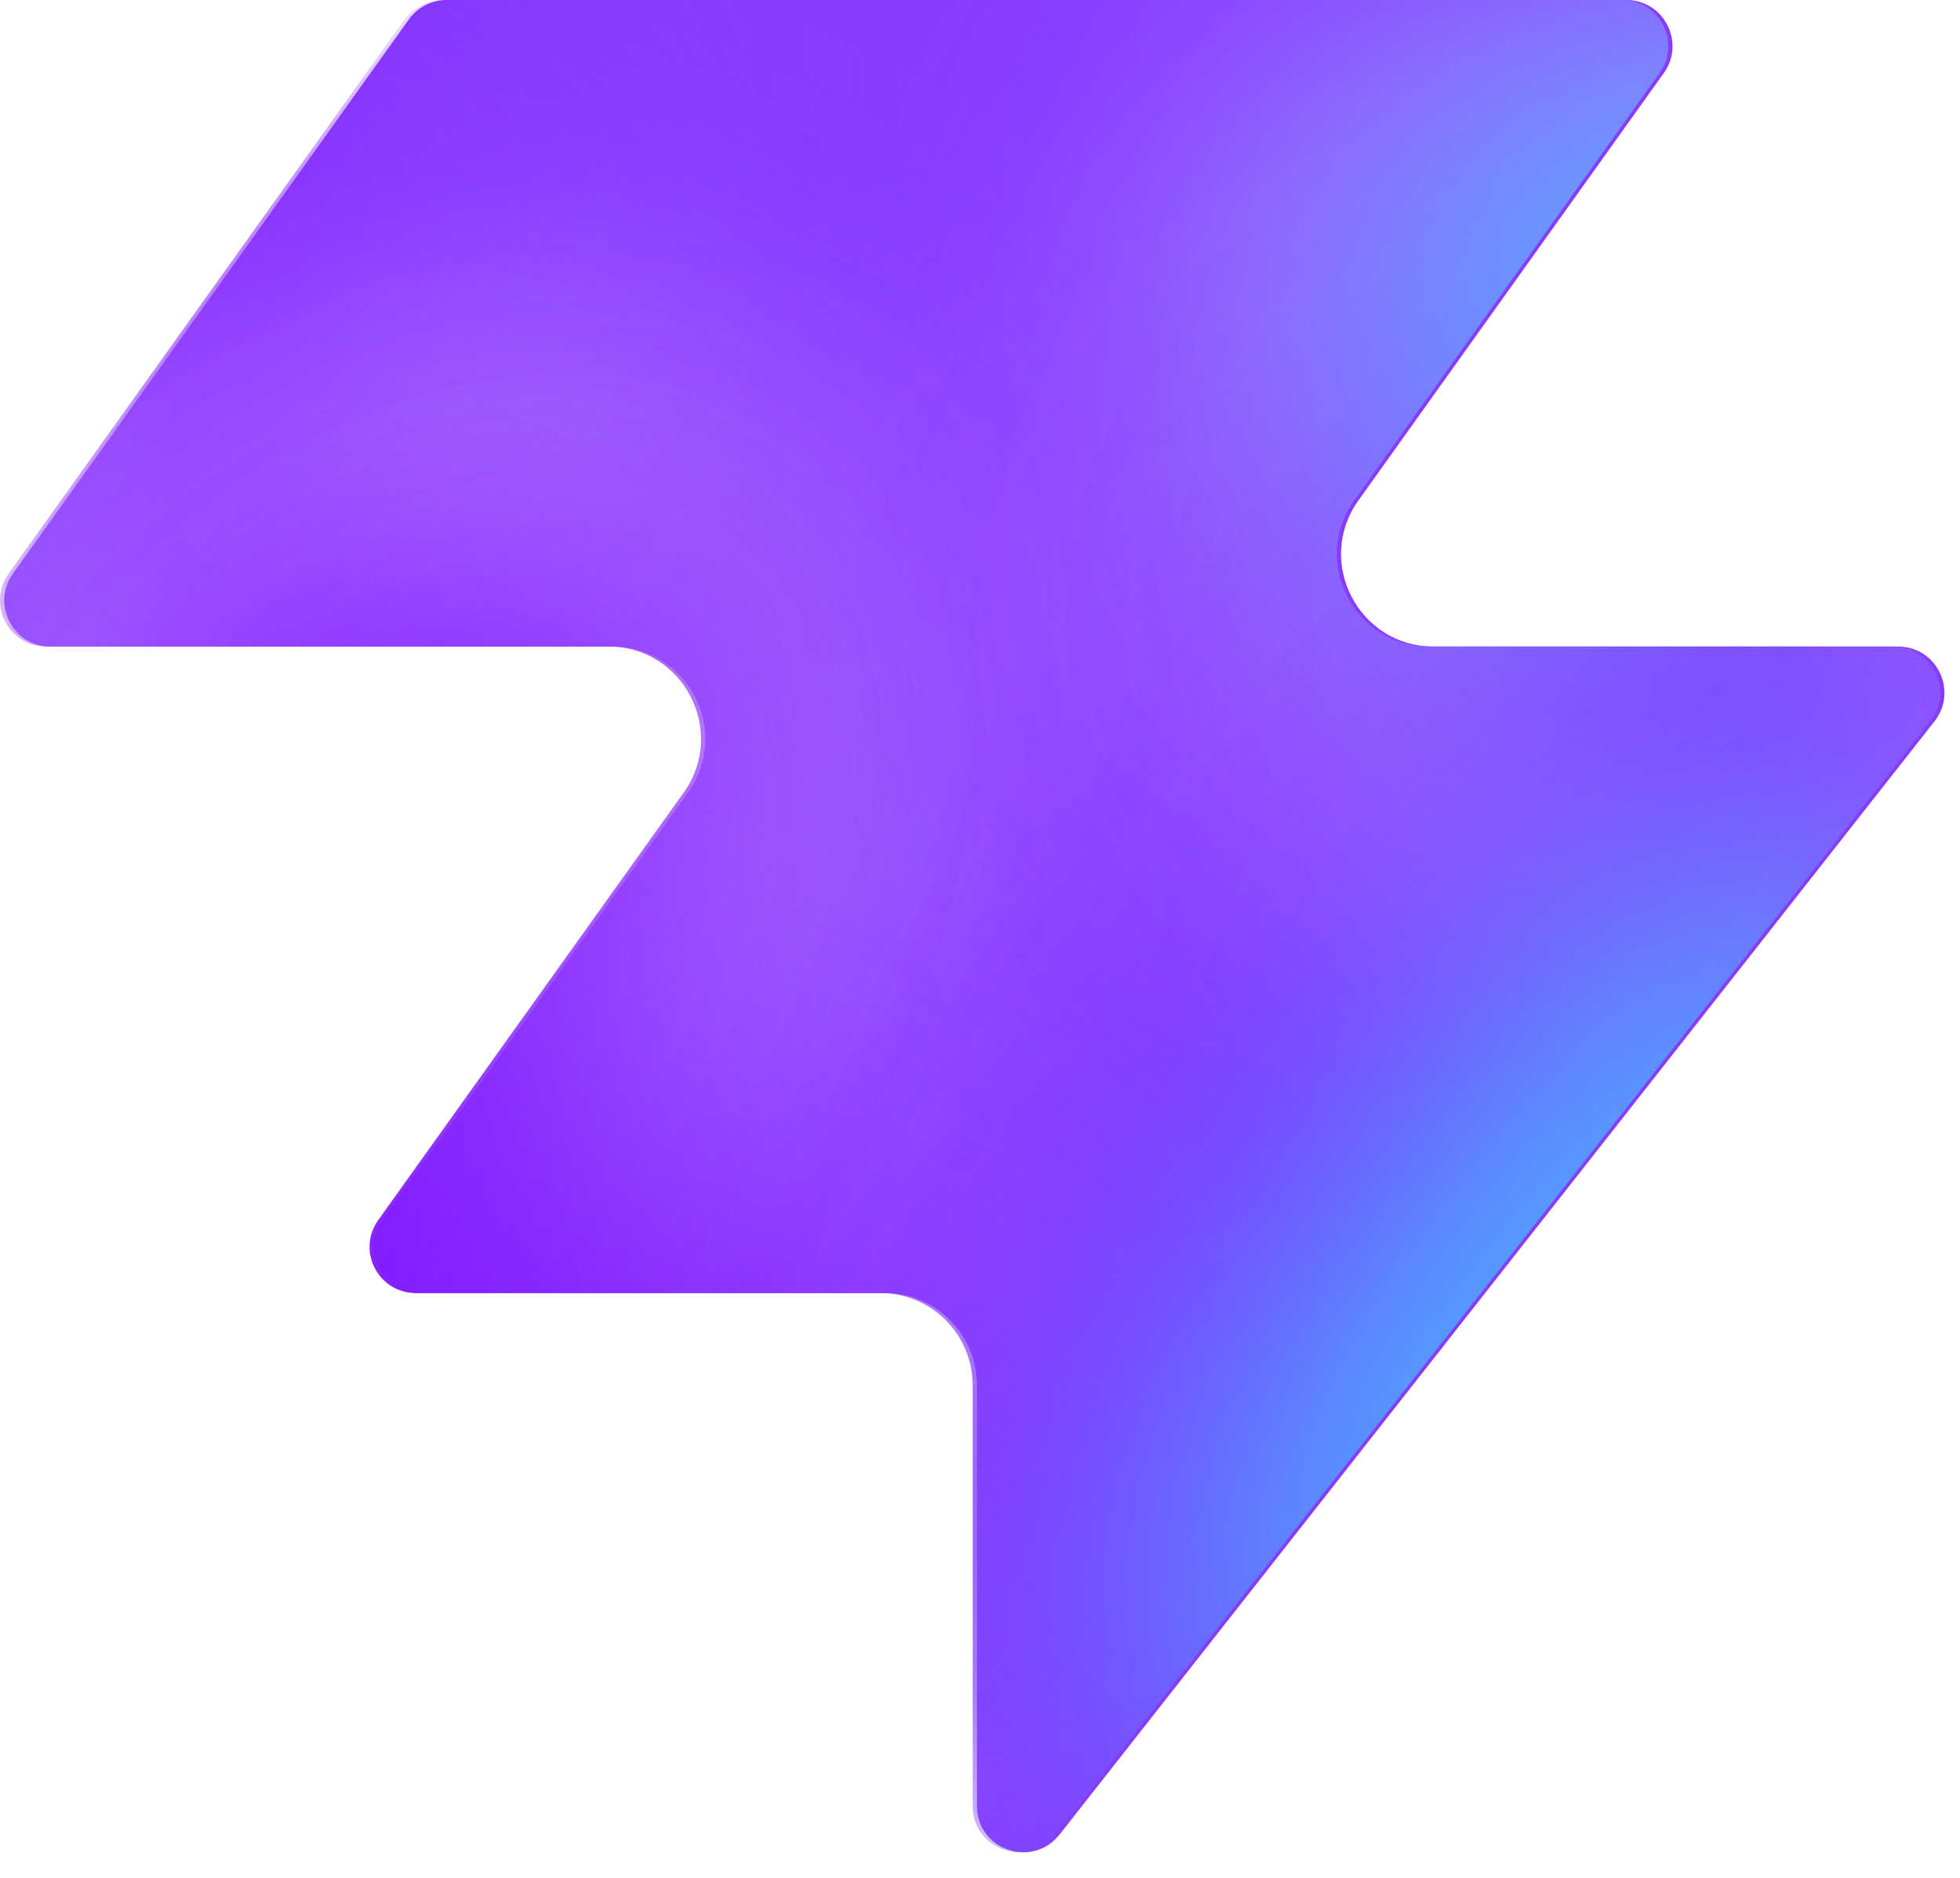
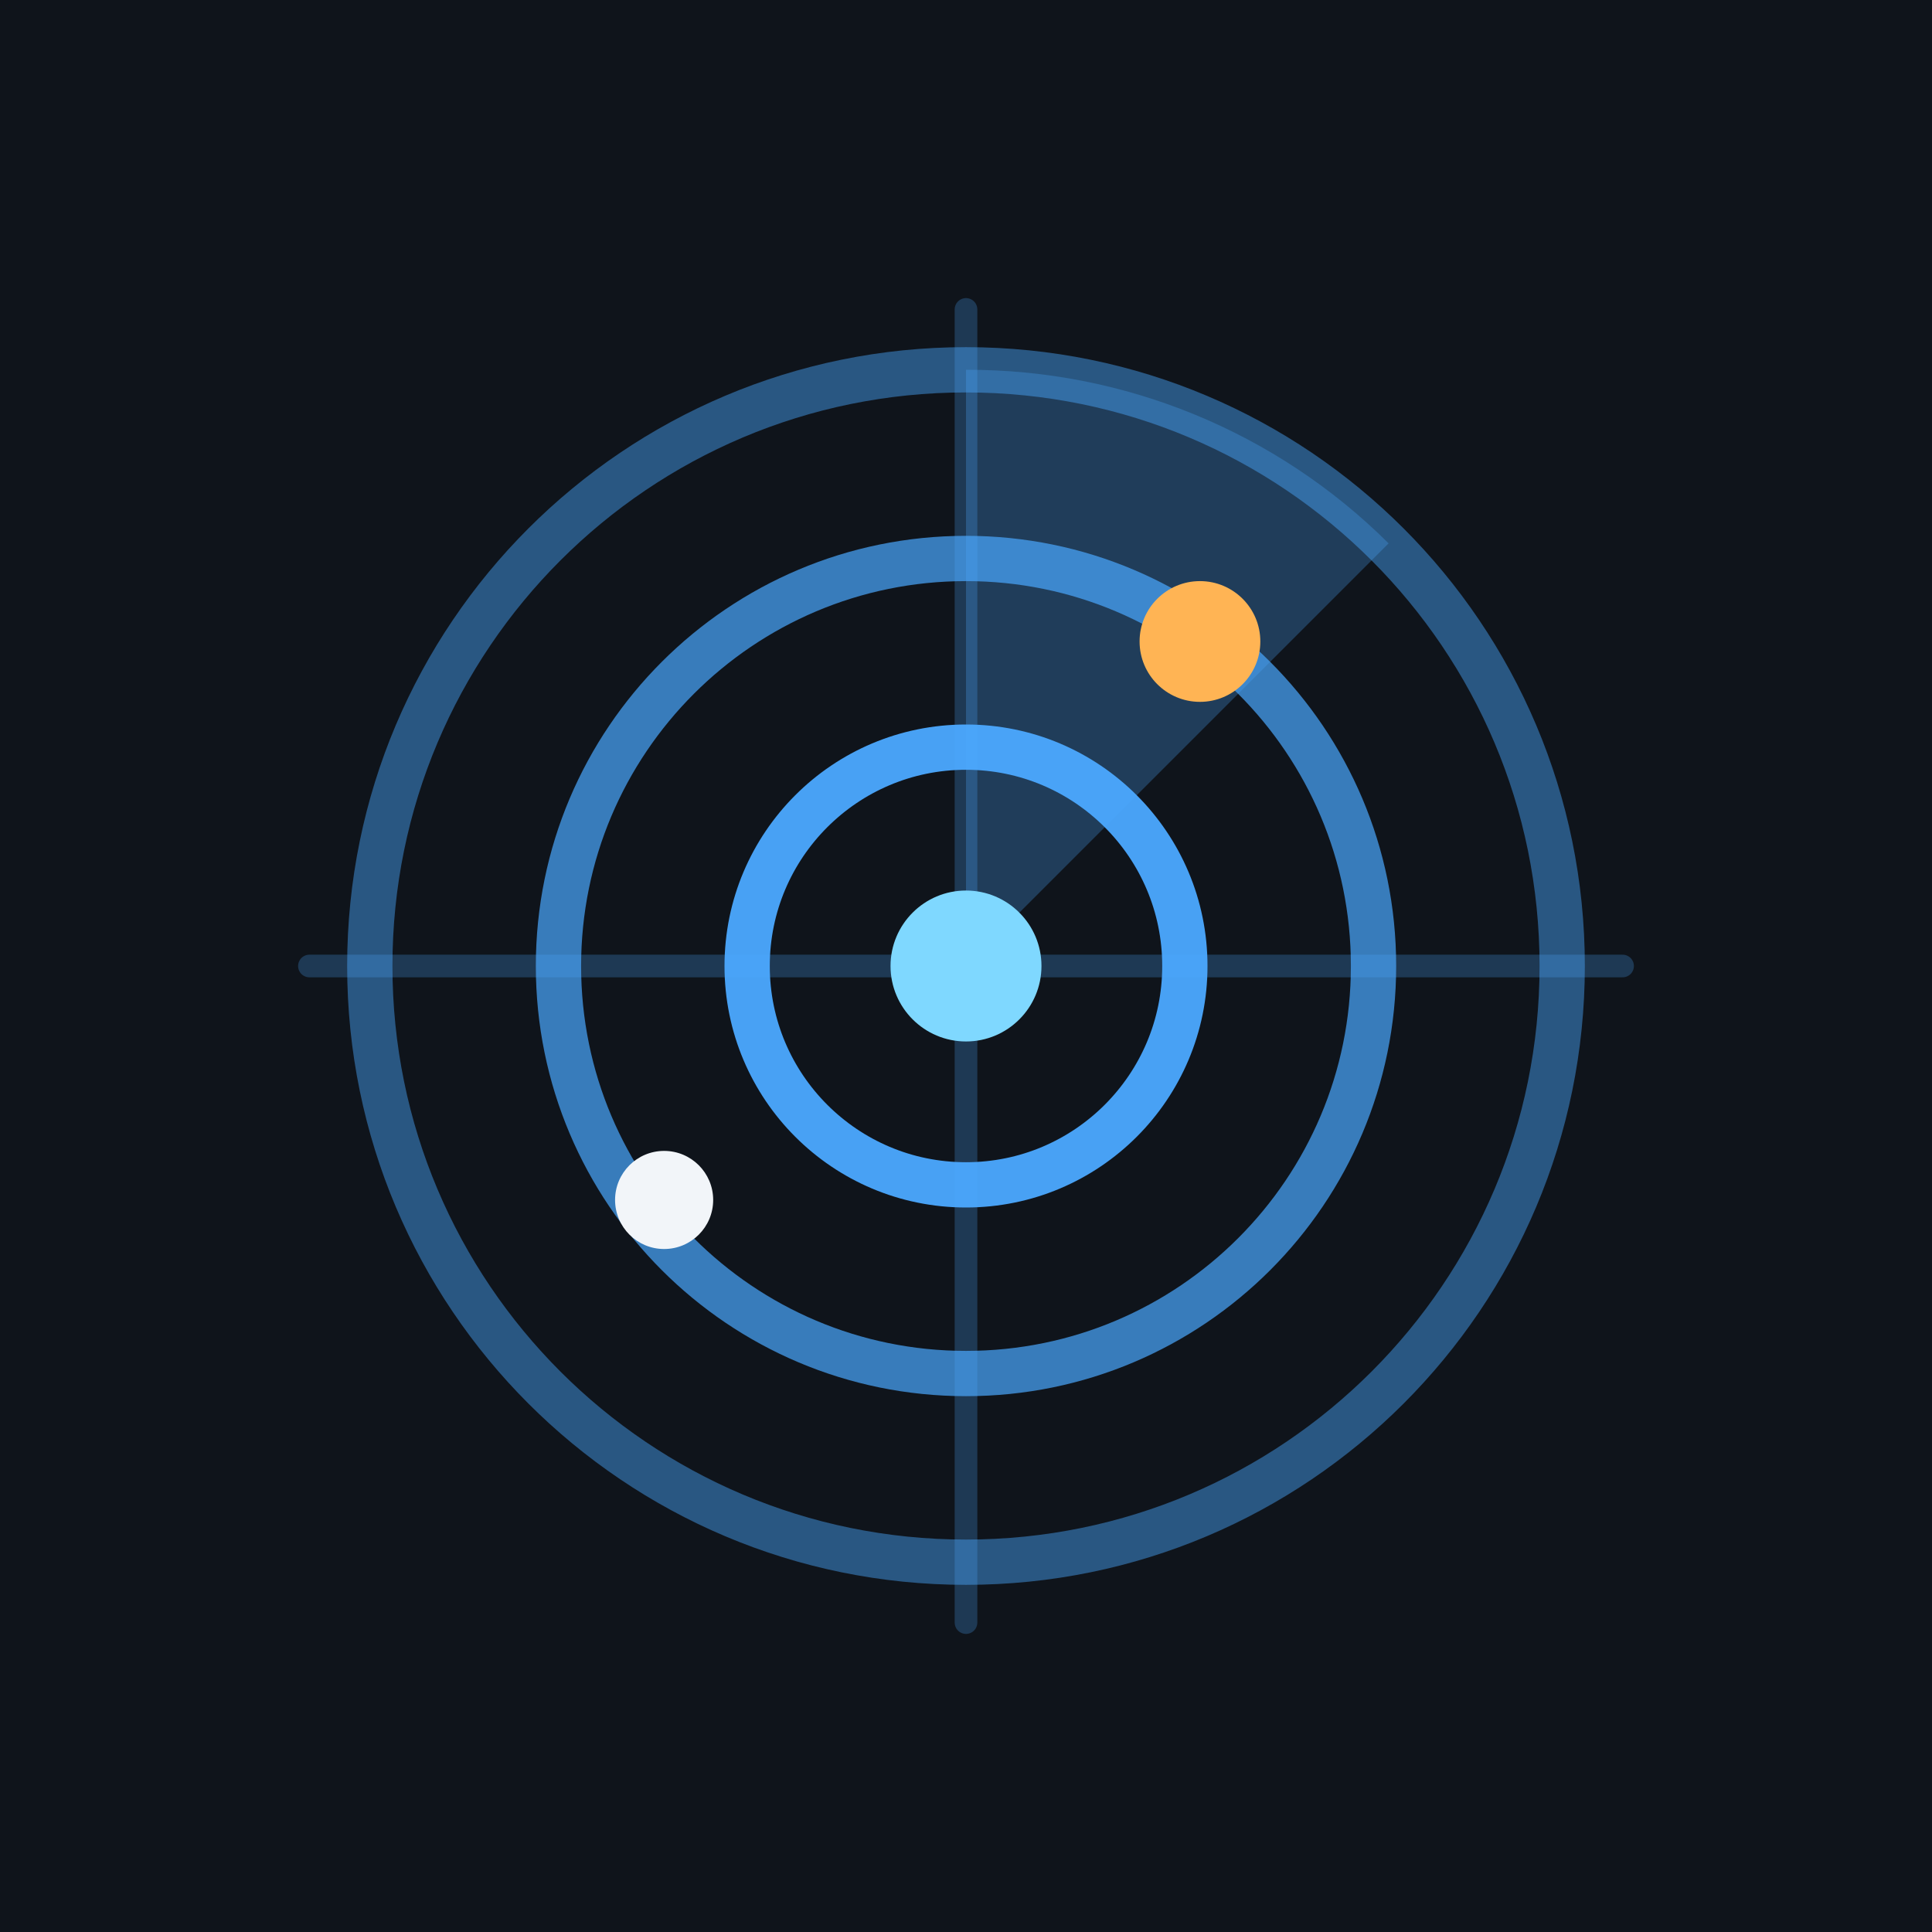
- <svg xmlns="http://www.w3.org/2000/svg" width="48" height="46" fill="none" viewBox="0 0 48 46">
-   <path fill="#863bff" d="M25.946 44.938c-.664.845-2.021.375-2.021-.698V33.937a2.26 2.26 0 0 0-2.262-2.262H10.287c-.92 0-1.456-1.04-.92-1.788l7.48-10.471c1.07-1.497 0-3.578-1.842-3.578H1.237c-.92 0-1.456-1.04-.92-1.788L10.013.474c.214-.297.556-.474.92-.474h28.894c.92 0 1.456 1.04.92 1.788l-7.48 10.471c-1.07 1.498 0 3.579 1.842 3.579h11.377c.943 0 1.473 1.088.89 1.83L25.947 44.94z" style="fill:#863bff;fill:color(display-p3 .525 .23 1);fill-opacity:1" />
-   <mask id="a" width="48" height="46" x="0" y="0" maskUnits="userSpaceOnUse" style="mask-type:alpha">
-     <path fill="#000" d="M25.842 44.938c-.664.844-2.021.375-2.021-.698V33.937a2.26 2.26 0 0 0-2.262-2.262H10.183c-.92 0-1.456-1.04-.92-1.788l7.48-10.471c1.07-1.498 0-3.579-1.842-3.579H1.133c-.92 0-1.456-1.04-.92-1.787L9.91.473c.214-.297.556-.474.92-.474h28.894c.92 0 1.456 1.04.92 1.788l-7.48 10.471c-1.07 1.498 0 3.578 1.842 3.578h11.377c.943 0 1.473 1.088.89 1.832L25.843 44.94z" style="fill:#000;fill-opacity:1" />
-   </mask>
-   <g mask="url(#a)">
-     <g filter="url(#b)">
-       <ellipse cx="5.508" cy="14.704" fill="#ede6ff" rx="5.508" ry="14.704" style="fill:#ede6ff;fill:color(display-p3 .927 .903 1);fill-opacity:1" transform="matrix(.00324 1 1 -.00324 -4.47 31.516)" />
-     </g>
-     <g filter="url(#c)">
-       <ellipse cx="10.399" cy="29.851" fill="#ede6ff" rx="10.399" ry="29.851" style="fill:#ede6ff;fill:color(display-p3 .927 .903 1);fill-opacity:1" transform="matrix(.00324 1 1 -.00324 -39.328 7.883)" />
-     </g>
-     <g filter="url(#d)">
-       <ellipse cx="5.508" cy="30.487" fill="#7e14ff" rx="5.508" ry="30.487" style="fill:#7e14ff;fill:color(display-p3 .492 .077 1);fill-opacity:1" transform="rotate(89.814 -25.913 -14.639)scale(1 -1)" />
-     </g>
-     <g filter="url(#e)">
-       <ellipse cx="5.508" cy="30.599" fill="#7e14ff" rx="5.508" ry="30.599" style="fill:#7e14ff;fill:color(display-p3 .492 .077 1);fill-opacity:1" transform="rotate(89.814 -32.644 -3.334)scale(1 -1)" />
-     </g>
-     <g filter="url(#f)">
-       <ellipse cx="5.508" cy="30.599" fill="#7e14ff" rx="5.508" ry="30.599" style="fill:#7e14ff;fill:color(display-p3 .492 .077 1);fill-opacity:1" transform="matrix(.00324 1 1 -.00324 -34.34 30.47)" />
-     </g>
-     <g filter="url(#g)">
-       <ellipse cx="14.072" cy="22.078" fill="#ede6ff" rx="14.072" ry="22.078" style="fill:#ede6ff;fill:color(display-p3 .927 .903 1);fill-opacity:1" transform="rotate(93.35 24.506 48.493)scale(-1 1)" />
-     </g>
-     <g filter="url(#h)">
-       <ellipse cx="3.47" cy="21.501" fill="#7e14ff" rx="3.47" ry="21.501" style="fill:#7e14ff;fill:color(display-p3 .492 .077 1);fill-opacity:1" transform="rotate(89.009 28.708 47.59)scale(-1 1)" />
-     </g>
-     <g filter="url(#i)">
-       <ellipse cx="3.47" cy="21.501" fill="#7e14ff" rx="3.47" ry="21.501" style="fill:#7e14ff;fill:color(display-p3 .492 .077 1);fill-opacity:1" transform="rotate(89.009 28.708 47.59)scale(-1 1)" />
-     </g>
-     <g filter="url(#j)">
-       <ellipse cx=".387" cy="8.972" fill="#7e14ff" rx="4.407" ry="29.108" style="fill:#7e14ff;fill:color(display-p3 .492 .077 1);fill-opacity:1" transform="rotate(39.51 .387 8.972)" />
-     </g>
-     <g filter="url(#k)">
-       <ellipse cx="47.523" cy="-6.092" fill="#7e14ff" rx="4.407" ry="29.108" style="fill:#7e14ff;fill:color(display-p3 .492 .077 1);fill-opacity:1" transform="rotate(37.892 47.523 -6.092)" />
-     </g>
-     <g filter="url(#l)">
-       <ellipse cx="41.412" cy="6.333" fill="#47bfff" rx="5.971" ry="9.665" style="fill:#47bfff;fill:color(display-p3 .28 .748 1);fill-opacity:1" transform="rotate(37.892 41.412 6.333)" />
-     </g>
-     <g filter="url(#m)">
-       <ellipse cx="-1.879" cy="38.332" fill="#7e14ff" rx="4.407" ry="29.108" style="fill:#7e14ff;fill:color(display-p3 .492 .077 1);fill-opacity:1" transform="rotate(37.892 -1.88 38.332)" />
-     </g>
-     <g filter="url(#n)">
-       <ellipse cx="-1.879" cy="38.332" fill="#7e14ff" rx="4.407" ry="29.108" style="fill:#7e14ff;fill:color(display-p3 .492 .077 1);fill-opacity:1" transform="rotate(37.892 -1.88 38.332)" />
-     </g>
-     <g filter="url(#o)">
-       <ellipse cx="35.651" cy="29.907" fill="#7e14ff" rx="4.407" ry="29.108" style="fill:#7e14ff;fill:color(display-p3 .492 .077 1);fill-opacity:1" transform="rotate(37.892 35.651 29.907)" />
-     </g>
-     <g filter="url(#p)">
-       <ellipse cx="38.418" cy="32.4" fill="#47bfff" rx="5.971" ry="15.297" style="fill:#47bfff;fill:color(display-p3 .28 .748 1);fill-opacity:1" transform="rotate(37.892 38.418 32.4)" />
-     </g>
+ <svg xmlns="http://www.w3.org/2000/svg" viewBox="0 0 512 512">
+   <rect width="512" height="512" fill="#0f141b" />
+   <g fill="none" stroke="#4aa8ff" stroke-linecap="round">
+     <circle cx="256" cy="256" r="58" stroke-width="12" opacity="0.95" />
+     <circle cx="256" cy="256" r="108" stroke-width="12" opacity="0.7" />
+     <circle cx="256" cy="256" r="158" stroke-width="12" opacity="0.45" />
+     <path d="M256 82V430M82 256H430" stroke-width="6" opacity="0.25" />
  </g>
-   <defs>
-     <filter id="b" width="60.045" height="41.654" x="-19.77" y="16.149" color-interpolation-filters="sRGB" filterUnits="userSpaceOnUse">
-       <feFlood flood-opacity="0" result="BackgroundImageFix" />
-       <feBlend in="SourceGraphic" in2="BackgroundImageFix" result="shape" />
-       <feGaussianBlur result="effect1_foregroundBlur_2002_17158" stdDeviation="7.659" />
-     </filter>
-     <filter id="c" width="90.34" height="51.437" x="-54.613" y="-7.533" color-interpolation-filters="sRGB" filterUnits="userSpaceOnUse">
-       <feFlood flood-opacity="0" result="BackgroundImageFix" />
-       <feBlend in="SourceGraphic" in2="BackgroundImageFix" result="shape" />
-       <feGaussianBlur result="effect1_foregroundBlur_2002_17158" stdDeviation="7.659" />
-     </filter>
-     <filter id="d" width="79.355" height="29.4" x="-49.64" y="2.03" color-interpolation-filters="sRGB" filterUnits="userSpaceOnUse">
-       <feFlood flood-opacity="0" result="BackgroundImageFix" />
-       <feBlend in="SourceGraphic" in2="BackgroundImageFix" result="shape" />
-       <feGaussianBlur result="effect1_foregroundBlur_2002_17158" stdDeviation="4.596" />
-     </filter>
-     <filter id="e" width="79.579" height="29.4" x="-45.045" y="20.029" color-interpolation-filters="sRGB" filterUnits="userSpaceOnUse">
-       <feFlood flood-opacity="0" result="BackgroundImageFix" />
-       <feBlend in="SourceGraphic" in2="BackgroundImageFix" result="shape" />
-       <feGaussianBlur result="effect1_foregroundBlur_2002_17158" stdDeviation="4.596" />
-     </filter>
-     <filter id="f" width="79.579" height="29.4" x="-43.513" y="21.178" color-interpolation-filters="sRGB" filterUnits="userSpaceOnUse">
-       <feFlood flood-opacity="0" result="BackgroundImageFix" />
-       <feBlend in="SourceGraphic" in2="BackgroundImageFix" result="shape" />
-       <feGaussianBlur result="effect1_foregroundBlur_2002_17158" stdDeviation="4.596" />
-     </filter>
-     <filter id="g" width="74.749" height="58.852" x="15.756" y="-17.901" color-interpolation-filters="sRGB" filterUnits="userSpaceOnUse">
-       <feFlood flood-opacity="0" result="BackgroundImageFix" />
-       <feBlend in="SourceGraphic" in2="BackgroundImageFix" result="shape" />
-       <feGaussianBlur result="effect1_foregroundBlur_2002_17158" stdDeviation="7.659" />
-     </filter>
-     <filter id="h" width="61.377" height="25.362" x="23.548" y="2.284" color-interpolation-filters="sRGB" filterUnits="userSpaceOnUse">
-       <feFlood flood-opacity="0" result="BackgroundImageFix" />
-       <feBlend in="SourceGraphic" in2="BackgroundImageFix" result="shape" />
-       <feGaussianBlur result="effect1_foregroundBlur_2002_17158" stdDeviation="4.596" />
-     </filter>
-     <filter id="i" width="61.377" height="25.362" x="23.548" y="2.284" color-interpolation-filters="sRGB" filterUnits="userSpaceOnUse">
-       <feFlood flood-opacity="0" result="BackgroundImageFix" />
-       <feBlend in="SourceGraphic" in2="BackgroundImageFix" result="shape" />
-       <feGaussianBlur result="effect1_foregroundBlur_2002_17158" stdDeviation="4.596" />
-     </filter>
-     <filter id="j" width="56.045" height="63.649" x="-27.636" y="-22.853" color-interpolation-filters="sRGB" filterUnits="userSpaceOnUse">
-       <feFlood flood-opacity="0" result="BackgroundImageFix" />
-       <feBlend in="SourceGraphic" in2="BackgroundImageFix" result="shape" />
-       <feGaussianBlur result="effect1_foregroundBlur_2002_17158" stdDeviation="4.596" />
-     </filter>
-     <filter id="k" width="54.814" height="64.646" x="20.116" y="-38.415" color-interpolation-filters="sRGB" filterUnits="userSpaceOnUse">
-       <feFlood flood-opacity="0" result="BackgroundImageFix" />
-       <feBlend in="SourceGraphic" in2="BackgroundImageFix" result="shape" />
-       <feGaussianBlur result="effect1_foregroundBlur_2002_17158" stdDeviation="4.596" />
-     </filter>
-     <filter id="l" width="33.541" height="35.313" x="24.641" y="-11.323" color-interpolation-filters="sRGB" filterUnits="userSpaceOnUse">
-       <feFlood flood-opacity="0" result="BackgroundImageFix" />
-       <feBlend in="SourceGraphic" in2="BackgroundImageFix" result="shape" />
-       <feGaussianBlur result="effect1_foregroundBlur_2002_17158" stdDeviation="4.596" />
-     </filter>
-     <filter id="m" width="54.814" height="64.646" x="-29.286" y="6.009" color-interpolation-filters="sRGB" filterUnits="userSpaceOnUse">
-       <feFlood flood-opacity="0" result="BackgroundImageFix" />
-       <feBlend in="SourceGraphic" in2="BackgroundImageFix" result="shape" />
-       <feGaussianBlur result="effect1_foregroundBlur_2002_17158" stdDeviation="4.596" />
-     </filter>
-     <filter id="n" width="54.814" height="64.646" x="-29.286" y="6.009" color-interpolation-filters="sRGB" filterUnits="userSpaceOnUse">
-       <feFlood flood-opacity="0" result="BackgroundImageFix" />
-       <feBlend in="SourceGraphic" in2="BackgroundImageFix" result="shape" />
-       <feGaussianBlur result="effect1_foregroundBlur_2002_17158" stdDeviation="4.596" />
-     </filter>
-     <filter id="o" width="54.814" height="64.646" x="8.244" y="-2.416" color-interpolation-filters="sRGB" filterUnits="userSpaceOnUse">
-       <feFlood flood-opacity="0" result="BackgroundImageFix" />
-       <feBlend in="SourceGraphic" in2="BackgroundImageFix" result="shape" />
-       <feGaussianBlur result="effect1_foregroundBlur_2002_17158" stdDeviation="4.596" />
-     </filter>
-     <filter id="p" width="39.409" height="43.623" x="18.713" y="10.588" color-interpolation-filters="sRGB" filterUnits="userSpaceOnUse">
-       <feFlood flood-opacity="0" result="BackgroundImageFix" />
-       <feBlend in="SourceGraphic" in2="BackgroundImageFix" result="shape" />
-       <feGaussianBlur result="effect1_foregroundBlur_2002_17158" stdDeviation="4.596" />
-     </filter>
-   </defs>
+   <path d="M256 256L256 98A158 158 0 0 1 368 144Z" fill="#4aa8ff" opacity="0.28" />
+   <circle cx="256" cy="256" r="20" fill="#7fd8ff" />
+   <circle cx="318" cy="170" r="16" fill="#ffb454" />
+   <circle cx="176" cy="318" r="13" fill="#f2f5f9" />
</svg>
